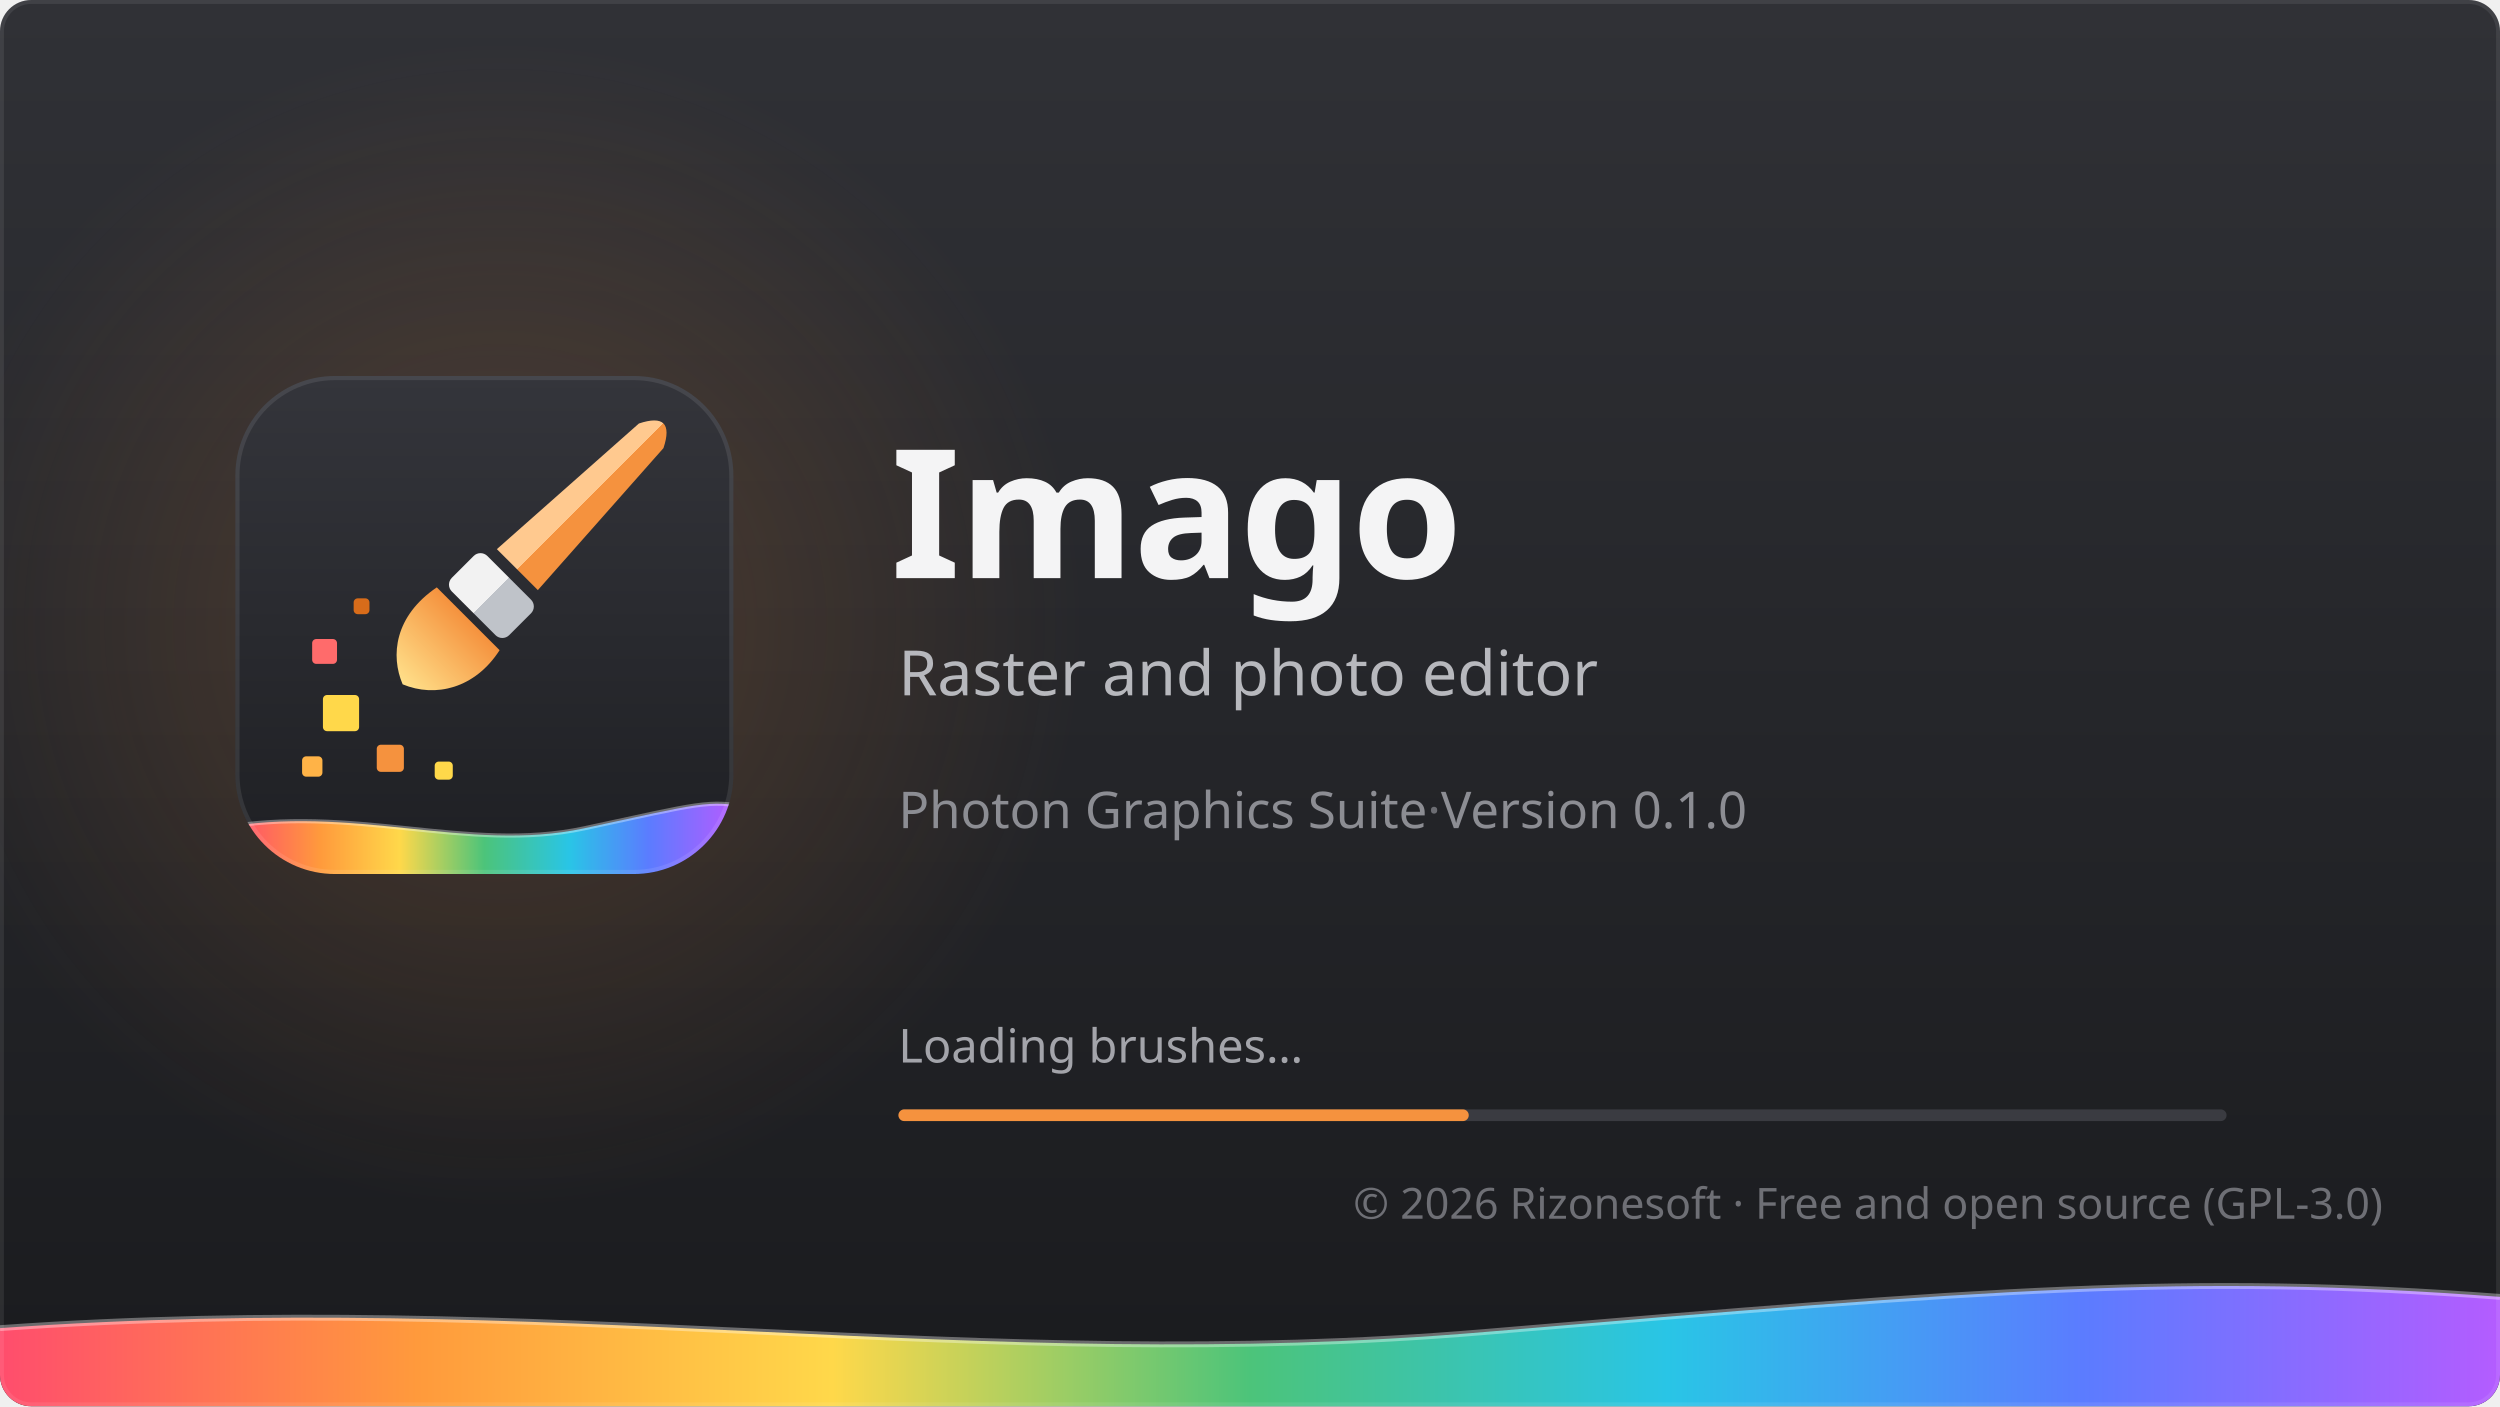
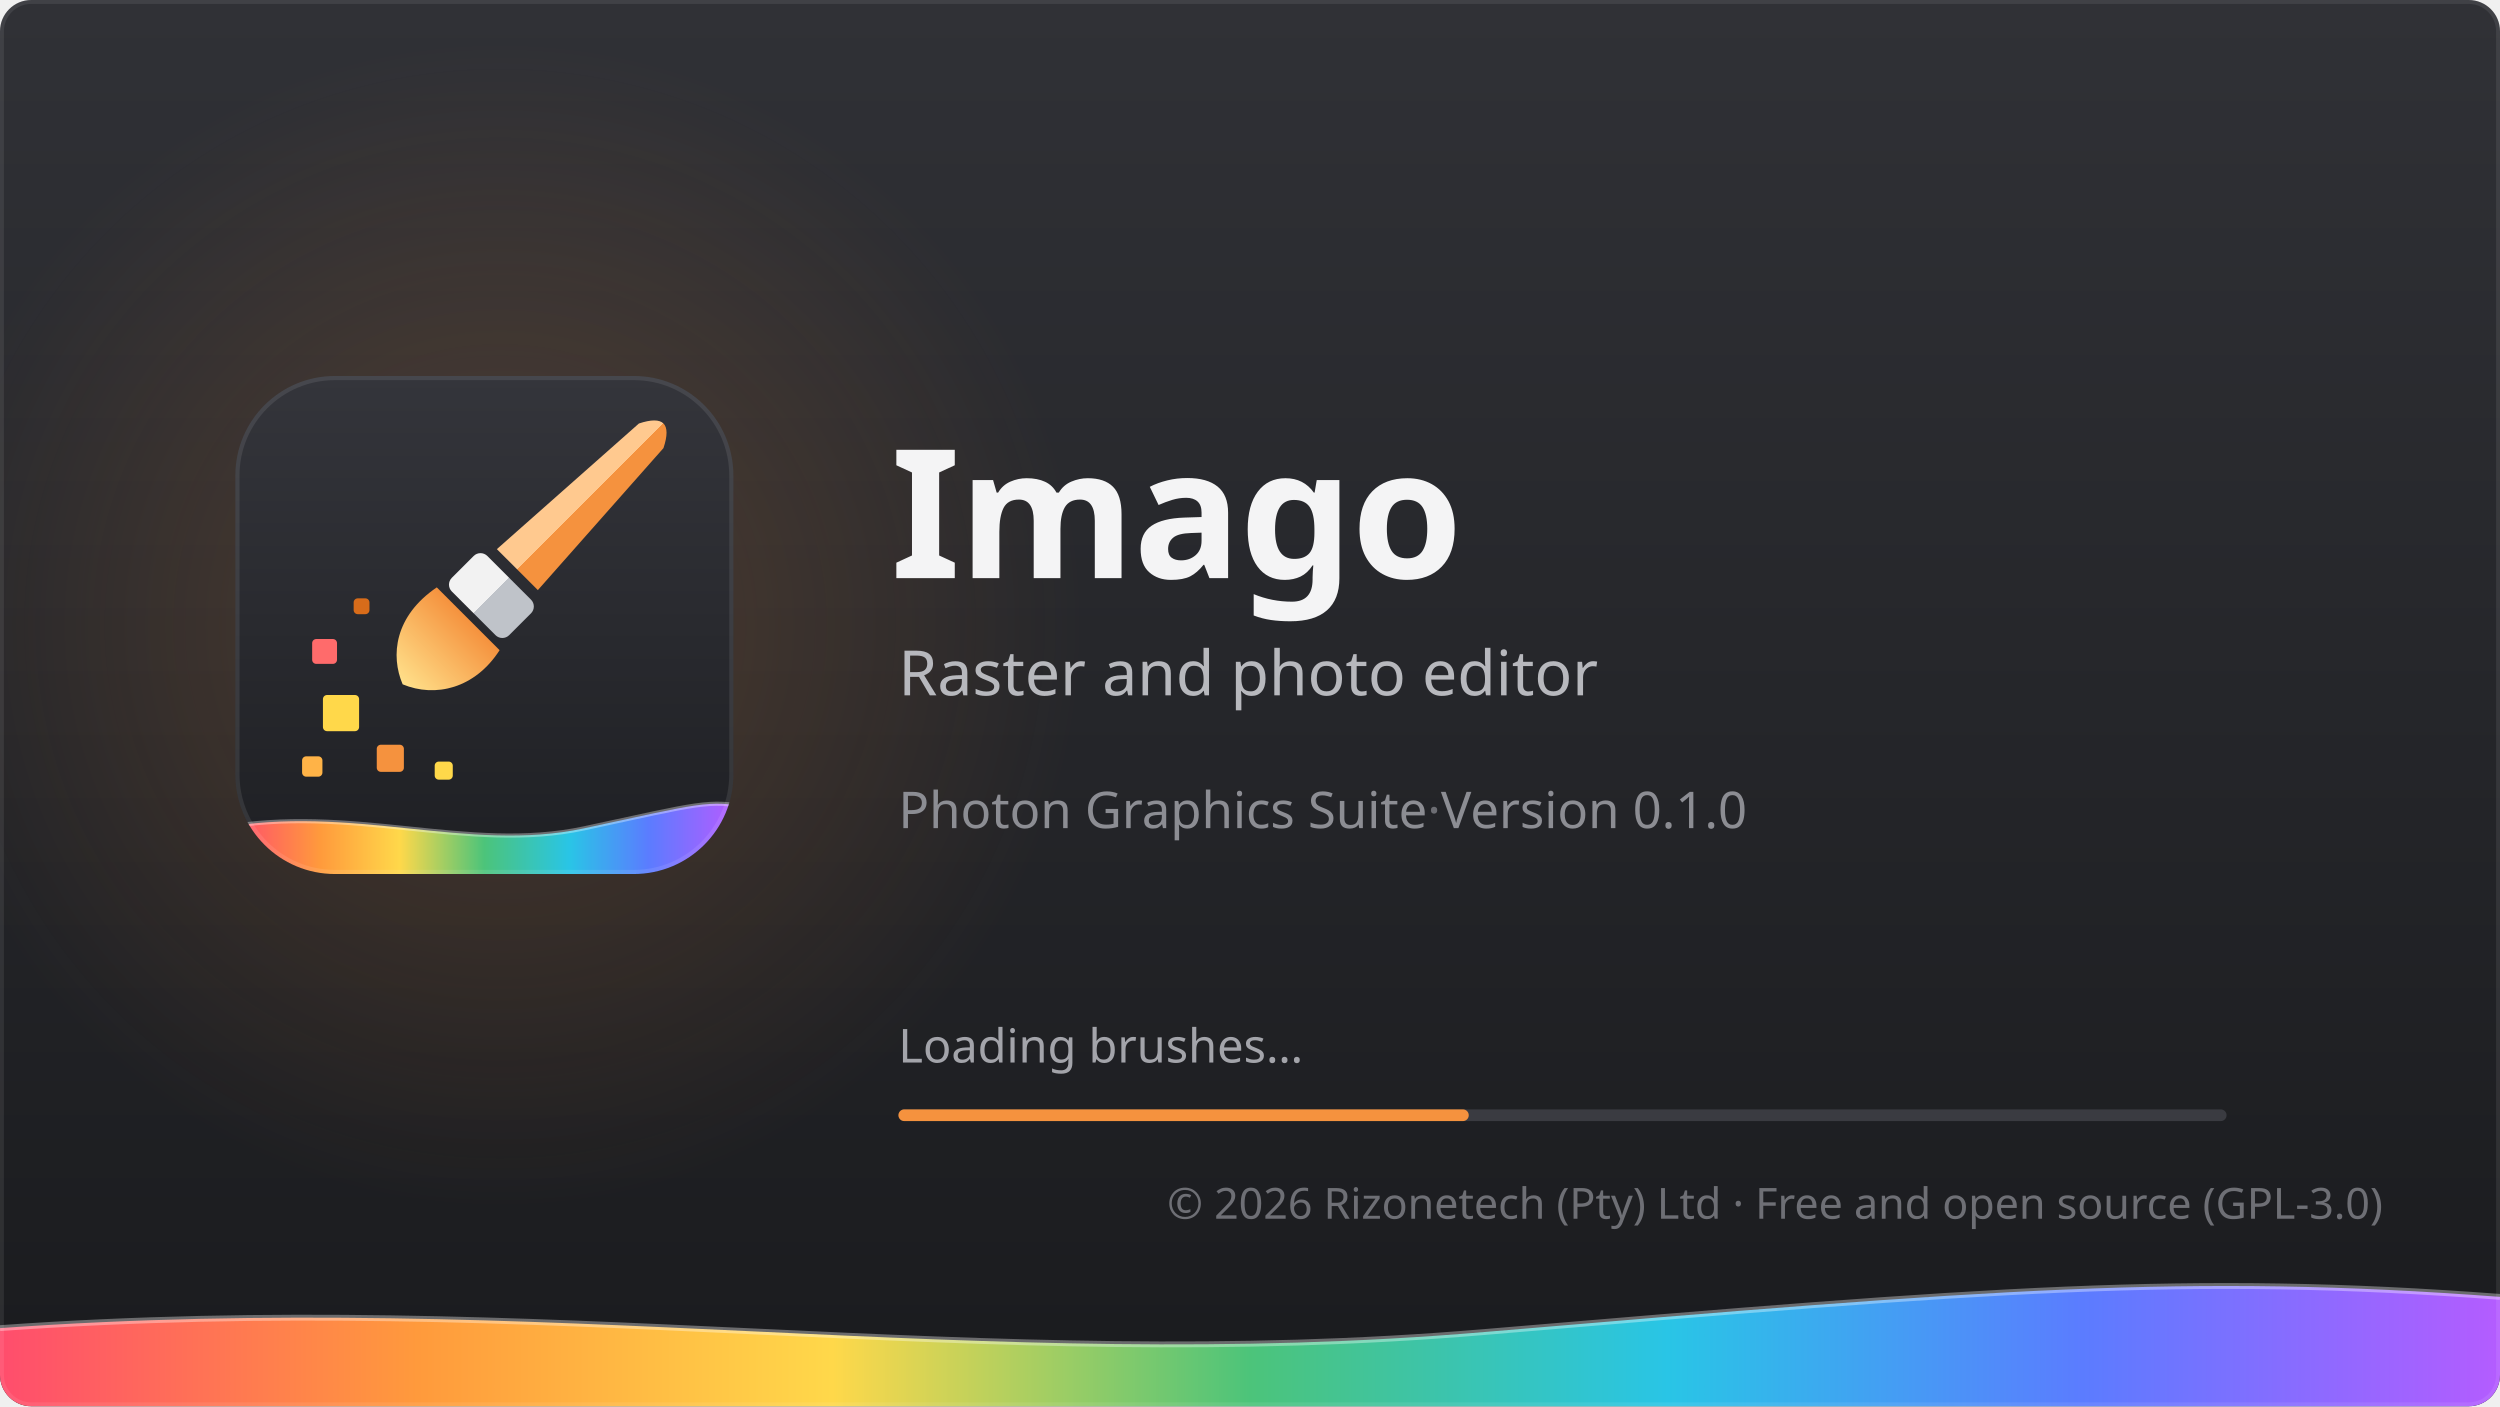
<svg xmlns="http://www.w3.org/2000/svg" viewBox="0 0 640 360" width="640" height="360">
  <defs>
    <linearGradient id="imago-sp-bg" x1="0" y1="0" x2="0" y2="1">
      <stop offset="0" stop-color="#303136" />
      <stop offset="1" stop-color="#1A1B1E" />
    </linearGradient>
    <radialGradient id="imago-sp-halo" cx="0.5" cy="0.5" r="0.5">
      <stop offset="0" stop-color="#F5923E" stop-opacity="0.20" />
      <stop offset="1" stop-color="#F5923E" stop-opacity="0" />
    </radialGradient>
    <linearGradient id="imago-sp-spec" x1="0" y1="0" x2="640" y2="0" gradientUnits="userSpaceOnUse">
      <stop offset="0.000" stop-color="#FF4D6D" />
      <stop offset="0.167" stop-color="#FF9A3C" />
      <stop offset="0.333" stop-color="#FFD84A" />
      <stop offset="0.500" stop-color="#4CC47A" />
      <stop offset="0.667" stop-color="#29C5E6" />
      <stop offset="0.833" stop-color="#5B7CFF" />
      <stop offset="1.000" stop-color="#B45CFF" />
    </linearGradient>
    <clipPath id="imago-sp-clip">
      <rect x="0" y="0" width="640" height="360" rx="8" />
    </clipPath>
  </defs>
  <rect x="0" y="0" width="640" height="360" rx="8" fill="url(#imago-sp-bg)" />
  <g clip-path="url(#imago-sp-clip)">
    <circle cx="128" cy="160" r="150" fill="url(#imago-sp-halo)" />
    <path d="M0 340C140 330 250 352 380 341S560 326 640 332V360H0Z" fill="url(#imago-sp-spec)" />
    <path d="M0 340C140 330 250 352 380 341S560 326 640 332" fill="none" stroke="#FFFFFF" stroke-opacity=".35" stroke-width="1.5" />
  </g>
  <rect x="0.5" y="0.5" width="639" height="359" rx="7.5" fill="none" stroke="#FFFFFF" stroke-opacity=".08" />
  <svg x="56" y="92" width="136" height="136" viewBox="0 0 256 256">
    <defs>
      <linearGradient id="imago-c-bg" x1="0" y1="0" x2="0" y2="1">
        <stop offset="0" stop-color="#34353B" />
        <stop offset="1" stop-color="#1E1F23" />
      </linearGradient>
      <linearGradient id="imago-c-spec" x1="8" y1="0" x2="248" y2="0" gradientUnits="userSpaceOnUse">
        <stop offset="0" stop-color="#FF4D6D" />
        <stop offset="0.17" stop-color="#FF9A3C" />
        <stop offset="0.33" stop-color="#FFD84A" />
        <stop offset="0.5" stop-color="#4CC47A" />
        <stop offset="0.67" stop-color="#29C5E6" />
        <stop offset="0.83" stop-color="#5B7CFF" />
        <stop offset="1" stop-color="#B45CFF" />
      </linearGradient>
      <clipPath id="imago-c-clip">
        <rect x="8" y="8" width="240" height="240" rx="48" />
      </clipPath>
      <linearGradient id="imago-c-hdl" x1="0" y1="0" x2="1" y2="0">
        <stop offset="0" stop-color="#FFC98F" />
        <stop offset="0.5" stop-color="#FFC98F" />
        <stop offset="0.5" stop-color="#F5923E" />
        <stop offset="1" stop-color="#F5923E" />
      </linearGradient>
      <linearGradient id="imago-c-fer" x1="0" y1="0" x2="1" y2="0">
        <stop offset="0" stop-color="#F2F2F2" />
        <stop offset="0.5" stop-color="#F2F2F2" />
        <stop offset="0.5" stop-color="#BFC3C9" />
        <stop offset="1" stop-color="#BFC3C9" />
      </linearGradient>
      <linearGradient id="imago-c-tuft" x1="0" y1="1" x2="0" y2="0">
        <stop offset="0" stop-color="#FFE08A" />
        <stop offset="1" stop-color="#F5923E" />
      </linearGradient>
    </defs>
    <rect x="8" y="8" width="240" height="240" rx="48" fill="url(#imago-c-bg)" />
    <g clip-path="url(#imago-c-clip)">
      <path d="M0 226C64 214 120 238 176 226S236 212 256 216V256H0Z" fill="url(#imago-c-spec)" />
      <path d="M0 226C64 214 120 238 176 226S236 212 256 216" fill="none" stroke="#FFFFFF" stroke-opacity=".35" stroke-width="2" />
    </g>
    <rect x="9" y="9" width="238" height="238" rx="47" fill="none" stroke="#FFFFFF" stroke-opacity=".09" stroke-width="2" />
    <g transform="translate(128 116) scale(0.990) translate(-117.78 -139.00)">
      <g transform="translate(78 180) rotate(45) scale(0.94)">
        <path d="M-15 -84L15 -84L9 -182Q0 -200 -9 -182Z" fill="url(#imago-c-hdl)" />
        <rect x="-21" y="-78" width="42" height="26" rx="5" fill="url(#imago-c-fer)" />
        <path d="M0 0C17 -7 28 -25 23 -48L-23 -48C-28 -22 -15 -6 0 0Z" fill="url(#imago-c-tuft)" />
      </g>
      <rect x="39.2" y="185.2" width="17.6" height="17.6" rx="2" fill="#FFD84A" />
      <rect x="65.4" y="209.4" width="13.2" height="13.2" rx="2" fill="#F5923E" />
      <rect x="33.95" y="157.95" width="12.1" height="12.1" rx="2" fill="#FF6B6B" />
      <rect x="29.05" y="215.05" width="9.9" height="9.9" rx="2" fill="#FFB347" />
      <rect x="93.6" y="217.6" width="8.8" height="8.8" rx="2" fill="#FFD84A" />
      <rect x="54.15" y="138.15" width="7.7" height="7.7" rx="2" fill="#D86C1A" />
    </g>
  </svg>
  <g font-family="Segoe UI Variable Display, Segoe UI, system-ui, sans-serif">
    <text x="228" y="148" font-size="46" font-weight="600" fill="#F4F4F5" letter-spacing="-0.5">Imago</text>
    <text x="230" y="178" font-size="16" fill="#B7B8BD">Raster and photo editor</text>
    <text x="230" y="212" font-size="13" fill="#8C8D93">Photon Graphics Suite<tspan fill="#6C6D73"> · </tspan>Version 0.1.0</text>
  </g>
  <g font-family="Segoe UI Variable Text, Segoe UI, system-ui, sans-serif">
    <text x="230" y="272" font-size="12" fill="#A3A4AA">Loading brushes…</text>
    <rect x="230" y="284" width="340" height="3" rx="1.5" fill="#3A3B41" />
    <rect x="230" y="284" width="146" height="3" rx="1.5" fill="#F5923E" />
-     <text x="610" y="312" font-size="11" fill="#6E6F75" text-anchor="end">© 2026 Rizonesoft · Free and open source (GPL-3.0)</text>
+     <text x="610" y="312" font-size="11" fill="#6E6F75" text-anchor="end">© 2026 Rizonetech (Pty) Ltd · Free and open source (GPL-3.0)</text>
  </g>
</svg>
